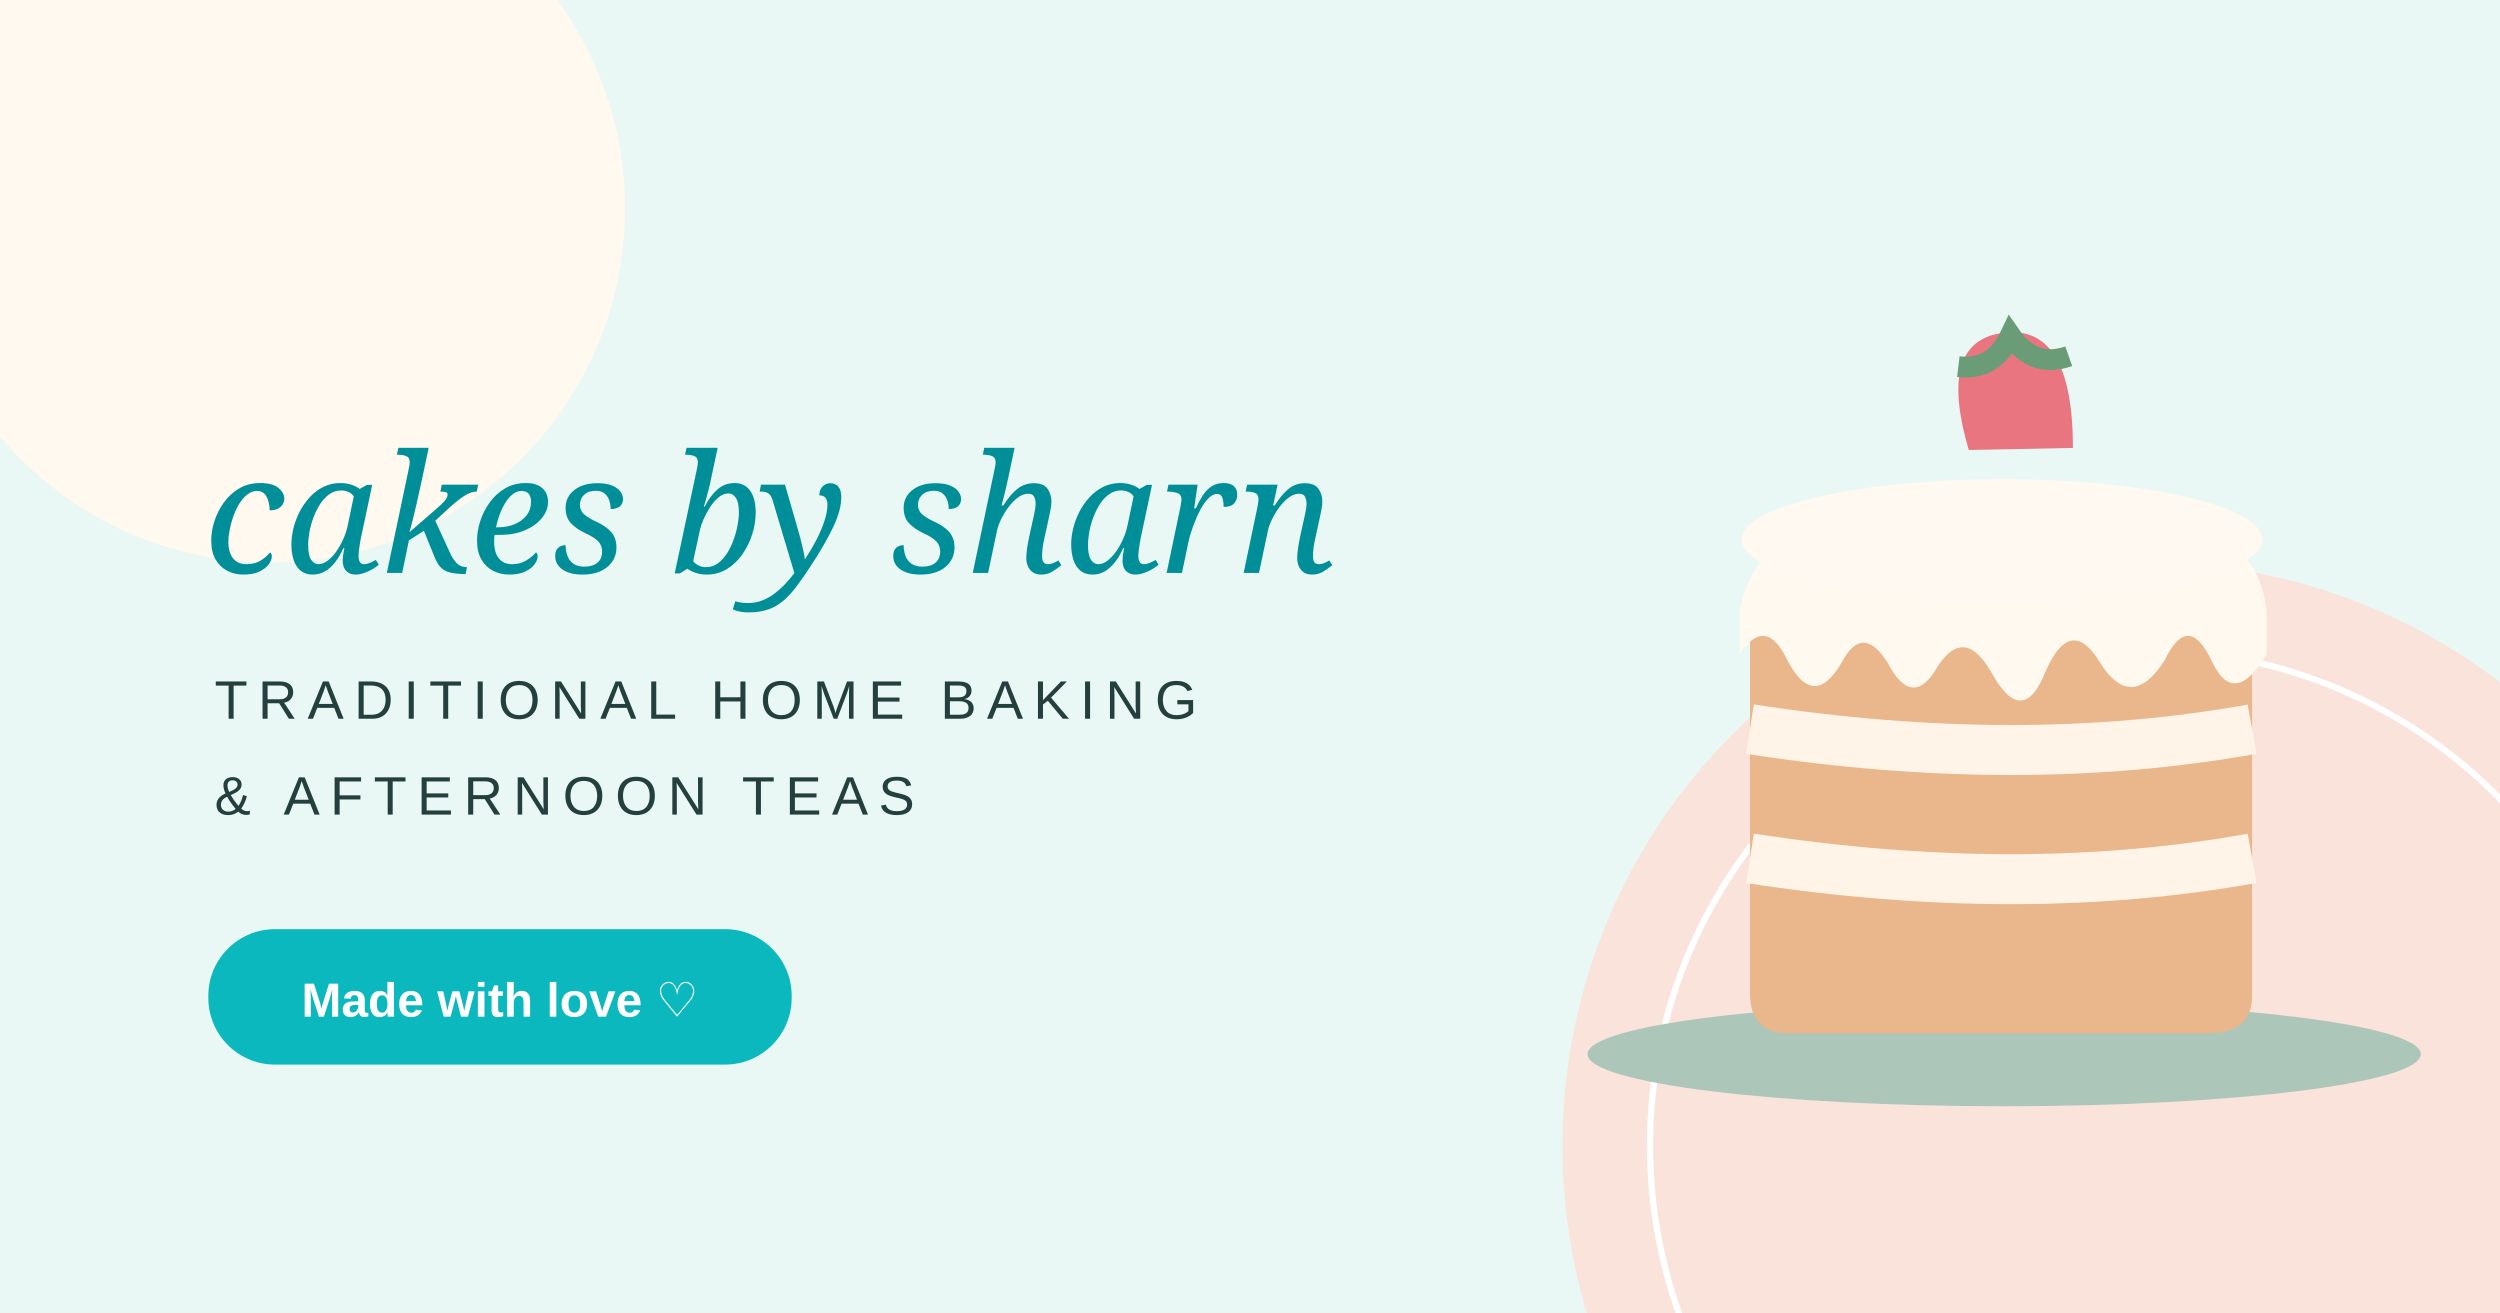
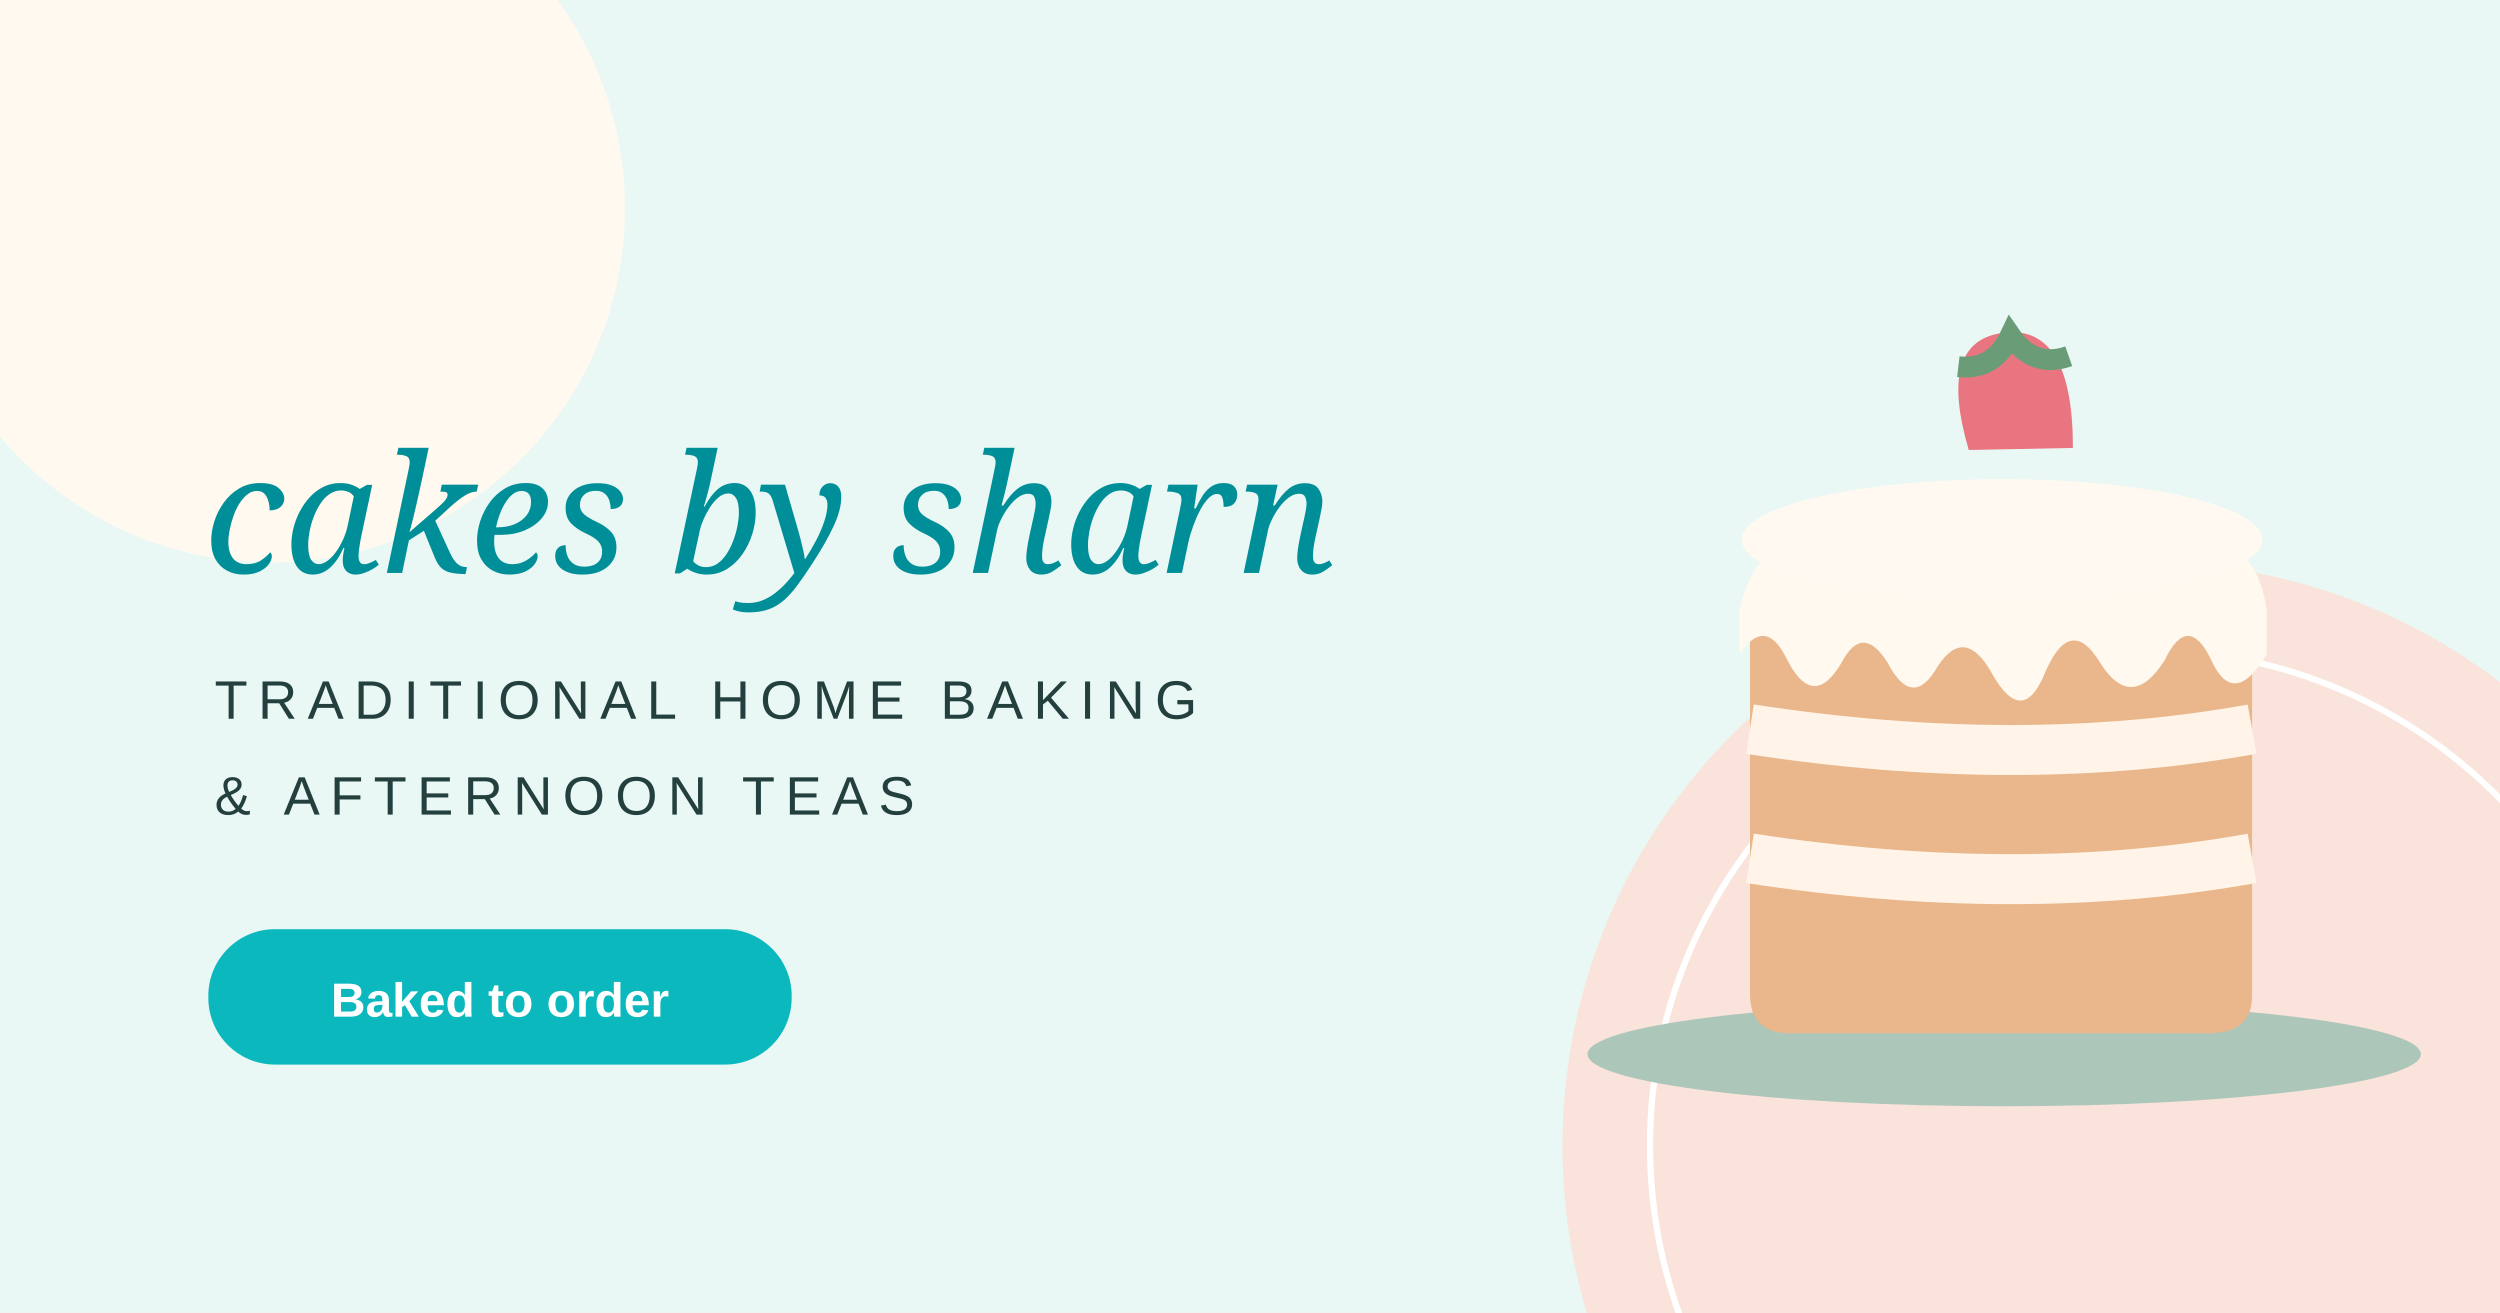
<svg xmlns="http://www.w3.org/2000/svg" viewBox="0 0 1200 630">
  <rect width="1200" height="630" fill="#e9f8f4" />
  <circle cx="1030" cy="550" r="280" fill="#f9e3db" />
  <circle cx="1030" cy="550" r="238" fill="none" stroke="#fff" stroke-width="3" />
  <circle cx="130" cy="100" r="170" fill="#fff9ef" />
  <text x="98" y="275" fill="#008f98" font-size="79" font-family="Georgia,serif" font-style="italic">cakes by sharn</text>
  <text x="103" y="345" fill="#24403e" font-family="Arial,sans-serif" font-size="26" letter-spacing="5">TRADITIONAL HOME BAKING</text>
  <text x="103" y="391" fill="#24403e" font-family="Arial,sans-serif" font-size="26" letter-spacing="5">&amp; AFTERNOON TEAS</text>
  <rect x="100" y="446" width="280" height="65" rx="32" fill="#0bb8bd" />
-   <text x="240" y="488" font-family="Arial,sans-serif" font-size="23" font-weight="bold" text-anchor="middle" fill="white">Made with love ♡</text>
+   <text x="240" y="488" font-family="Arial,sans-serif" font-size="23" font-weight="bold" text-anchor="middle" fill="white">Baked to order</text>
  <g transform="translate(735 98)">
    <ellipse cx="227" cy="408" rx="200" ry="25" fill="#acc6b9" />
    <path d="M105 194h241v186q0 18-21 18H124q-19 0-19-19Z" fill="#e9b78b" />
    <path d="M105 252q130 20 241 0m-241 62q130 20 241 0" fill="none" stroke="#fff4e7" stroke-width="24" />
    <path d="M100 195q8-38 44-38h166q38 0 43 38v21q-16 27-27 2-11-22-22 1-16 25-31 1-14-23-26 4-11 28-26 1-13-23-26-3-12 21-24-2-12-19-22 0-14 24-27-3-10-19-22-1Z" fill="#fff9f0" />
    <ellipse cx="226" cy="161" rx="125" ry="29" fill="#fff9f1" />
    <path d="M210 118q-15-51 15-56 35-6 35 55" fill="#e97580" />
    <path d="M205 78q17 2 25-15 11 16 28 10" fill="none" stroke="#6a9d77" stroke-width="10" />
  </g>
</svg>
